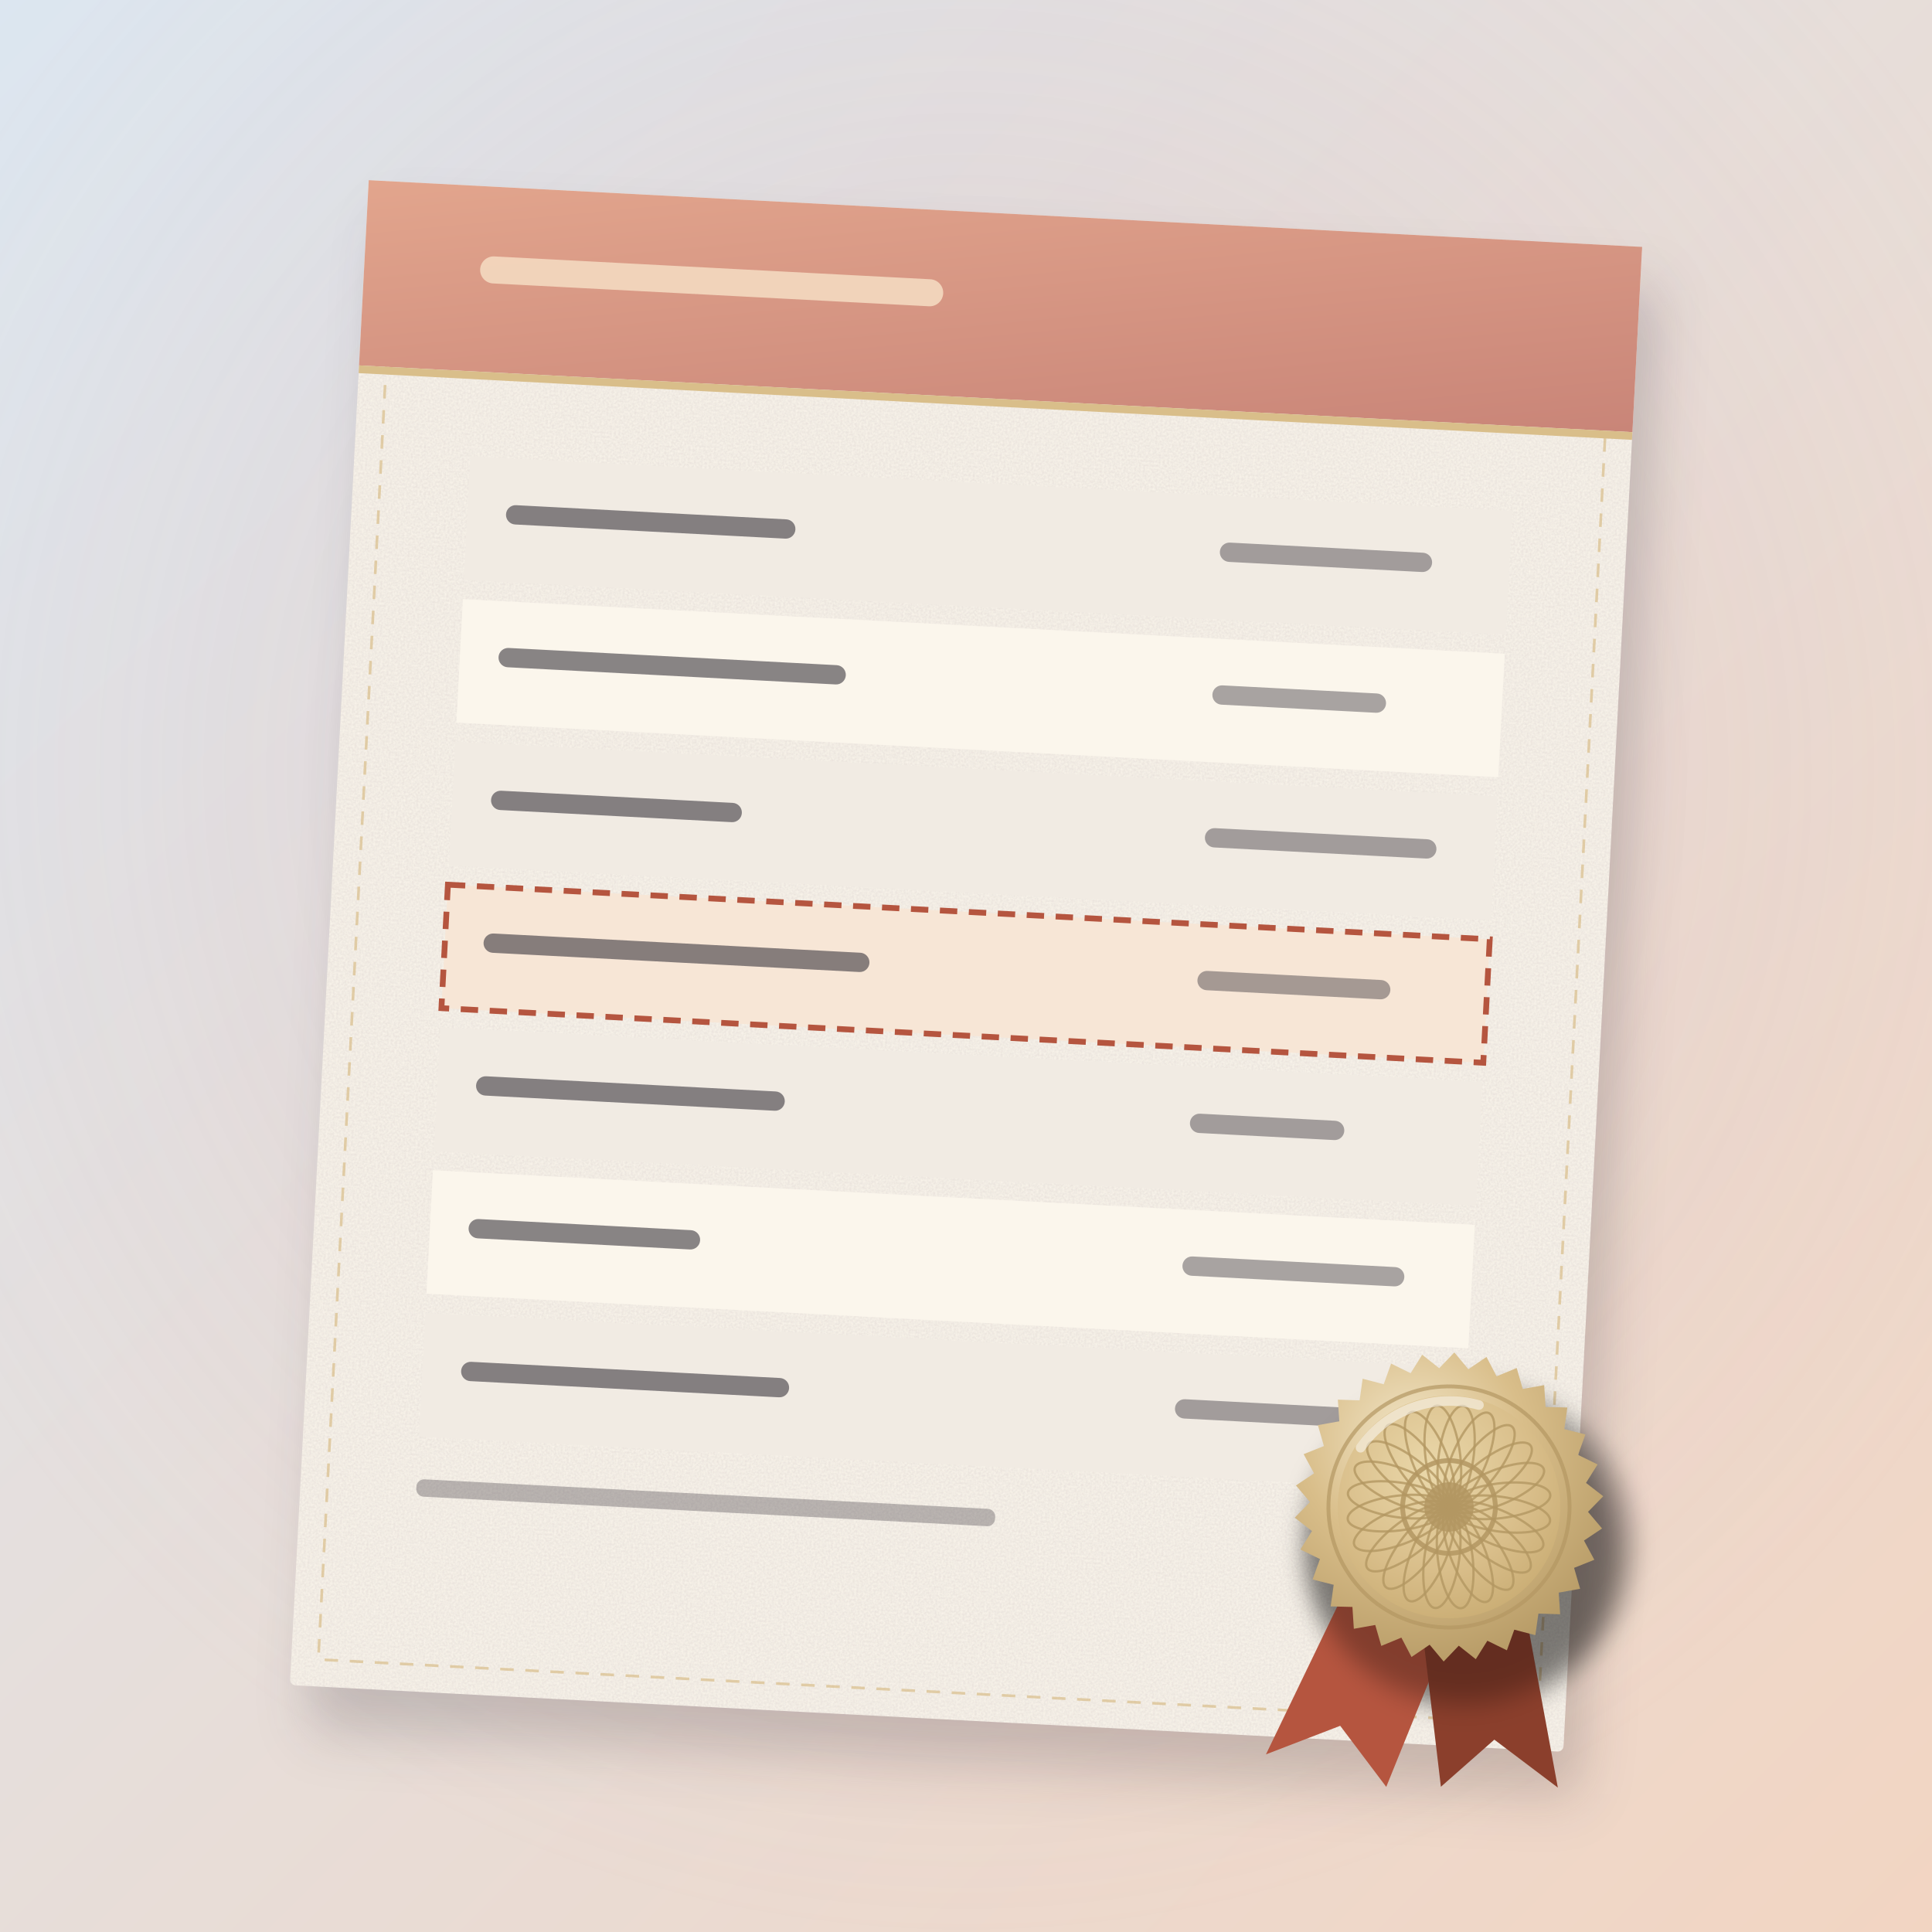
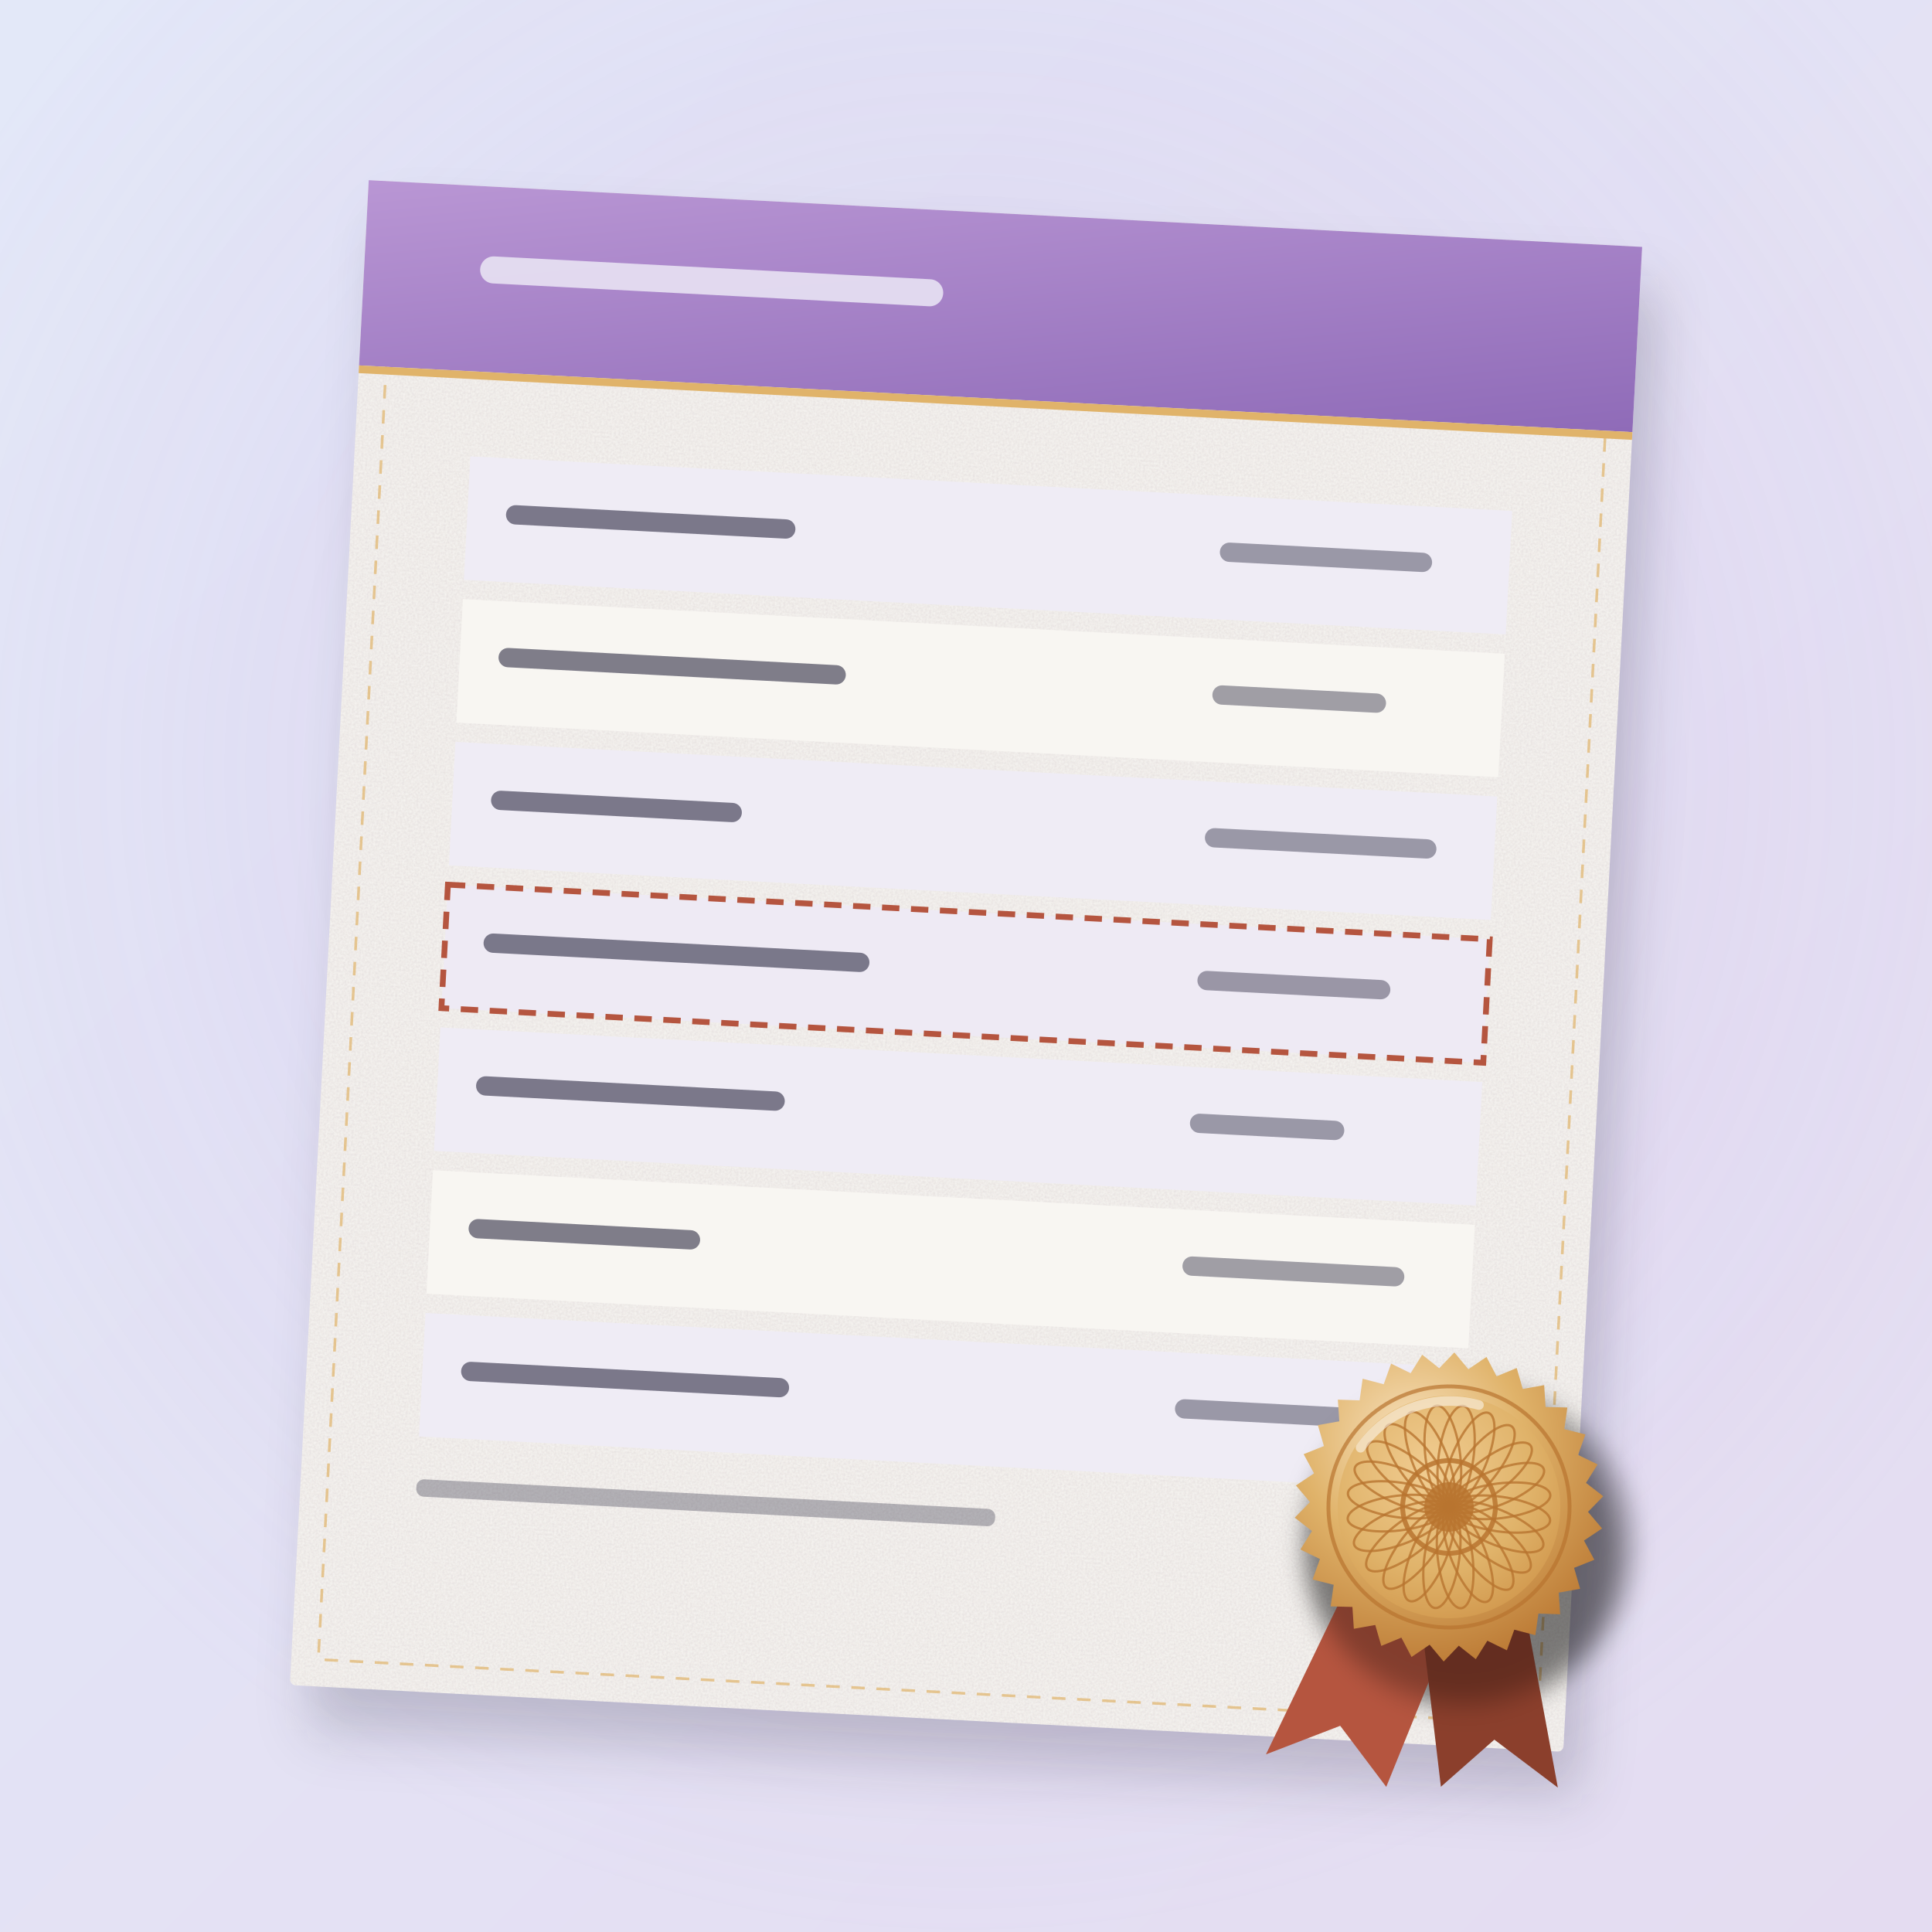
<svg xmlns="http://www.w3.org/2000/svg" width="1000" height="1000" viewBox="0 0 1000 1000">
  <defs>
    <filter id="grain" x="0" y="0" width="100%" height="100%">
      <feTurbulence type="fractalNoise" baseFrequency="0.9" numOctaves="2" seed="7" result="n" />
      <feColorMatrix in="n" type="matrix" values="0 0 0 0 0.27  0 0 0 0 0.2  0 0 0 0 0.25  0 0 0 0.5 0" result="g" />
      <feComposite in="g" in2="SourceGraphic" operator="in" />
    </filter>
    <filter id="soft" x="-20%" y="-20%" width="140%" height="150%">
      <feGaussianBlur stdDeviation="14" />
    </filter>
    <filter id="soft2" x="-20%" y="-20%" width="140%" height="150%">
      <feGaussianBlur stdDeviation="6" />
    </filter>
    <radialGradient id="brass" cx="35%" cy="30%" r="80%">
-       <stop offset="0" stop-color="#F2E6C8" />
-       <stop offset=".45" stop-color="#D9BE8A" />
-       <stop offset="1" stop-color="#B39762" />
+       <stop offset="0" stop-color="#F8E2BF" />
+       <stop offset=".45" stop-color="#E0B36A" />
+       <stop offset="1" stop-color="#B8742F" />
    </radialGradient>
    <radialGradient id="brassIn" cx="40%" cy="35%" r="75%">
-       <stop offset="0" stop-color="#EAD8AA" />
-       <stop offset=".6" stop-color="#D9BE8A" />
-       <stop offset="1" stop-color="#C7AA70" />
+       <stop offset="0" stop-color="#F1CD92" />
+       <stop offset=".6" stop-color="#E0B36A" />
+       <stop offset="1" stop-color="#CF9449" />
    </radialGradient>
    <linearGradient id="deskA" x1="0" y1="0" x2="1" y2="1">
-       <stop offset="0" stop-color="#DCE6F0" />
-       <stop offset="1" stop-color="#F2D5C2" />
+       <stop offset="0" stop-color="#E3E8F8" />
+       <stop offset="1" stop-color="#E4DCF1" />
    </linearGradient>
    <radialGradient id="glow" cx="50%" cy="40%" r="60%">
-       <stop offset="0" stop-color="#D9A9A6" stop-opacity=".22" />
-       <stop offset="1" stop-color="#D9A9A6" stop-opacity="0" />
+       <stop offset="0" stop-color="#C6A3DB" stop-opacity=".22" />
+       <stop offset="1" stop-color="#C6A3DB" stop-opacity="0" />
    </radialGradient>
    <linearGradient id="wineband" x1="0" y1="0" x2="1" y2="1">
-       <stop offset="0" stop-color="#E2A58D" />
-       <stop offset="1" stop-color="#C98578" />
+       <stop offset="0" stop-color="#B996D4" />
+       <stop offset="1" stop-color="#8F6BB8" />
    </linearGradient>
  </defs>
  <rect width="1000" height="1000" fill="url(#deskA)" />
  <rect width="1000" height="1000" fill="url(#glow)" />
  <g transform="rotate(3 500.0 500.0)">
-     <rect x="180" y="132" width="660" height="780" rx="3" fill="#2A2630" opacity=".2" filter="url(#soft)" />
-     <rect x="170" y="110" width="660" height="780" rx="3" fill="#FBF6EC" />
-     <rect x="170" y="110" width="660" height="780" rx="3" fill="#2A2630" filter="url(#grain)" opacity=".35" />
-     <rect x="184" y="124" width="632" height="752" rx="2" fill="none" stroke="#D9BE8A" stroke-width="1.4" stroke-dasharray="7 6" opacity=".7" />
+     <rect x="180" y="132" width="660" height="780" rx="3" fill="#1B1A33" opacity=".2" filter="url(#soft)" />
+     <rect x="170" y="110" width="660" height="780" rx="3" fill="#F8F6F2" />
+     <rect x="170" y="110" width="660" height="780" rx="3" fill="#1B1A33" filter="url(#grain)" opacity=".35" />
+     <rect x="184" y="124" width="632" height="752" rx="2" fill="none" stroke="#E0B36A" stroke-width="1.4" stroke-dasharray="7 6" opacity=".7" />
    <rect x="170" y="110" width="660" height="96" fill="url(#wineband)" />
-     <rect x="170" y="206" width="660" height="4" fill="#D9BE8A" />
-     <rect x="230" y="146" width="240" height="14" rx="7" fill="#F4D9C0" opacity=".9" />
-     <rect x="230" y="250" width="540" height="64" fill="#F1EBE3" />
-     <rect x="250" y="274" width="150" height="10" rx="5" fill="#2A2630" opacity=".55" />
-     <rect x="620" y="274" width="110" height="10" rx="5" fill="#2A2630" opacity=".4" />
-     <rect x="230" y="324" width="540" height="64" fill="#FBF6EC" />
-     <rect x="250" y="348" width="180" height="10" rx="5" fill="#2A2630" opacity=".55" />
-     <rect x="620" y="348" width="90" height="10" rx="5" fill="#2A2630" opacity=".4" />
-     <rect x="230" y="398" width="540" height="64" fill="#F1EBE3" />
-     <rect x="250" y="422" width="130" height="10" rx="5" fill="#2A2630" opacity=".55" />
-     <rect x="620" y="422" width="120" height="10" rx="5" fill="#2A2630" opacity=".4" />
-     <rect x="230" y="472" width="540" height="64" fill="#F7E6D6" />
-     <rect x="250" y="496" width="200" height="10" rx="5" fill="#2A2630" opacity=".55" />
-     <rect x="620" y="496" width="100" height="10" rx="5" fill="#2A2630" opacity=".4" />
+     <rect x="170" y="206" width="660" height="4" fill="#E0B36A" />
+     <rect x="230" y="146" width="240" height="14" rx="7" fill="#E8E2F3" opacity=".9" />
+     <rect x="230" y="250" width="540" height="64" fill="#EFECF5" />
+     <rect x="250" y="274" width="150" height="10" rx="5" fill="#1B1A33" opacity=".55" />
+     <rect x="620" y="274" width="110" height="10" rx="5" fill="#1B1A33" opacity=".4" />
+     <rect x="230" y="324" width="540" height="64" fill="#F8F6F2" />
+     <rect x="250" y="348" width="180" height="10" rx="5" fill="#1B1A33" opacity=".55" />
+     <rect x="620" y="348" width="90" height="10" rx="5" fill="#1B1A33" opacity=".4" />
+     <rect x="230" y="398" width="540" height="64" fill="#EFECF5" />
+     <rect x="250" y="422" width="130" height="10" rx="5" fill="#1B1A33" opacity=".55" />
+     <rect x="620" y="422" width="120" height="10" rx="5" fill="#1B1A33" opacity=".4" />
+     <rect x="230" y="472" width="540" height="64" fill="#EEEAF4" />
+     <rect x="250" y="496" width="200" height="10" rx="5" fill="#1B1A33" opacity=".55" />
+     <rect x="620" y="496" width="100" height="10" rx="5" fill="#1B1A33" opacity=".4" />
    <rect x="230" y="472" width="540" height="64" fill="none" stroke="#B5553F" stroke-width="3" stroke-dasharray="9 6" />
-     <rect x="230" y="546" width="540" height="64" fill="#F1EBE3" />
-     <rect x="250" y="570" width="160" height="10" rx="5" fill="#2A2630" opacity=".55" />
-     <rect x="620" y="570" width="80" height="10" rx="5" fill="#2A2630" opacity=".4" />
-     <rect x="230" y="620" width="540" height="64" fill="#FBF6EC" />
-     <rect x="250" y="644" width="120" height="10" rx="5" fill="#2A2630" opacity=".55" />
-     <rect x="620" y="644" width="115" height="10" rx="5" fill="#2A2630" opacity=".4" />
-     <rect x="230" y="694" width="540" height="64" fill="#F1EBE3" />
-     <rect x="250" y="718" width="170" height="10" rx="5" fill="#2A2630" opacity=".55" />
-     <rect x="620" y="718" width="95" height="10" rx="5" fill="#2A2630" opacity=".4" />
-     <rect x="230" y="780" width="300" height="9" rx="4" fill="#2A2630" opacity=".3" />
+     <rect x="230" y="546" width="540" height="64" fill="#EFECF5" />
+     <rect x="250" y="570" width="160" height="10" rx="5" fill="#1B1A33" opacity=".55" />
+     <rect x="620" y="570" width="80" height="10" rx="5" fill="#1B1A33" opacity=".4" />
+     <rect x="230" y="620" width="540" height="64" fill="#F8F6F2" />
+     <rect x="250" y="644" width="120" height="10" rx="5" fill="#1B1A33" opacity=".55" />
+     <rect x="620" y="644" width="115" height="10" rx="5" fill="#1B1A33" opacity=".4" />
+     <rect x="230" y="694" width="540" height="64" fill="#EFECF5" />
+     <rect x="250" y="718" width="170" height="10" rx="5" fill="#1B1A33" opacity=".55" />
+     <rect x="620" y="718" width="95" height="10" rx="5" fill="#1B1A33" opacity=".4" />
+     <rect x="230" y="780" width="300" height="9" rx="4" fill="#1B1A33" opacity=".3" />
  </g>
  <g>
    <ellipse cx="760" cy="800" rx="86" ry="84" fill="#000" opacity=".3" filter="url(#soft2)" />
  </g>
  <g transform="rotate(8 750 780)">
    <path d="M706.0 820.0 L674.0 920.0 L710.0 900.0 L738.0 928.0 L758.0 848.0 Z" fill="#B5553F" />
    <path d="M794.0 820.0 L826.0 916.0 L790.0 896.0 L766.0 924.0 L746.0 848.0 Z" fill="#8B3F2C" />
    <ellipse cx="760" cy="802" rx="80" ry="78.4" fill="#000" opacity=".28" filter="url(#soft2)" />
    <polygon points="830.0,780.0 821.6,787.5 828.3,796.6 818.5,802.2 823.1,812.5 812.4,816.0 814.7,827.0 803.5,828.2 803.5,839.5 792.3,838.2 790.0,849.3 779.3,845.8 774.7,856.1 765.0,850.4 758.4,859.6 750.0,852.0 741.6,859.6 735.0,850.4 725.3,856.1 720.7,845.8 710.0,849.3 707.7,838.2 696.5,839.5 696.5,828.2 685.3,827.0 687.6,816.0 676.9,812.5 681.5,802.2 671.7,796.6 678.4,787.5 670.0,780.0 678.4,772.5 671.7,763.4 681.5,757.8 676.9,747.5 687.6,744.0 685.3,733.0 696.5,731.8 696.5,720.5 707.7,721.8 710.0,710.7 720.7,714.2 725.3,703.9 735.0,709.6 741.6,700.4 750.0,708.0 758.4,700.4 765.0,709.6 774.7,703.9 779.3,714.2 790.0,710.7 792.3,721.8 803.5,720.5 803.5,731.8 814.7,733.0 812.4,744.0 823.1,747.5 818.5,757.8 828.3,763.4 821.6,772.5" fill="url(#brass)" />
-     <circle cx="750" cy="780" r="62.4" fill="none" stroke="#B39762" stroke-width="2" opacity=".7" />
+     <circle cx="750" cy="780" r="62.4" fill="none" stroke="#B8742F" stroke-width="2" opacity=".7" />
    <circle cx="750" cy="780" r="57.6" fill="url(#brassIn)" />
-     <ellipse cx="776.4" cy="780.0" rx="26.4" ry="9.0" transform="rotate(0.0 776.4 780.0)" fill="none" stroke="#B39762" stroke-width="1.2" opacity="0.8" />
-     <ellipse cx="775.5" cy="786.8" rx="26.4" ry="9.0" transform="rotate(15.0 775.5 786.8)" fill="none" stroke="#B39762" stroke-width="1.2" opacity="0.8" />
-     <ellipse cx="772.9" cy="793.2" rx="26.4" ry="9.0" transform="rotate(30.0 772.9 793.2)" fill="none" stroke="#B39762" stroke-width="1.2" opacity="0.8" />
-     <ellipse cx="768.7" cy="798.7" rx="26.4" ry="9.0" transform="rotate(45.0 768.7 798.7)" fill="none" stroke="#B39762" stroke-width="1.2" opacity="0.8" />
-     <ellipse cx="763.2" cy="802.9" rx="26.4" ry="9.0" transform="rotate(60.0 763.2 802.9)" fill="none" stroke="#B39762" stroke-width="1.2" opacity="0.8" />
-     <ellipse cx="756.8" cy="805.5" rx="26.4" ry="9.0" transform="rotate(75.0 756.8 805.5)" fill="none" stroke="#B39762" stroke-width="1.2" opacity="0.8" />
-     <ellipse cx="750.0" cy="806.4" rx="26.4" ry="9.0" transform="rotate(90.0 750.0 806.4)" fill="none" stroke="#B39762" stroke-width="1.2" opacity="0.8" />
-     <ellipse cx="743.2" cy="805.5" rx="26.4" ry="9.0" transform="rotate(105.0 743.2 805.5)" fill="none" stroke="#B39762" stroke-width="1.2" opacity="0.8" />
-     <ellipse cx="736.8" cy="802.9" rx="26.4" ry="9.0" transform="rotate(120.0 736.8 802.9)" fill="none" stroke="#B39762" stroke-width="1.2" opacity="0.8" />
-     <ellipse cx="731.3" cy="798.7" rx="26.4" ry="9.0" transform="rotate(135.0 731.3 798.7)" fill="none" stroke="#B39762" stroke-width="1.2" opacity="0.8" />
-     <ellipse cx="727.1" cy="793.2" rx="26.4" ry="9.0" transform="rotate(150.0 727.1 793.2)" fill="none" stroke="#B39762" stroke-width="1.2" opacity="0.8" />
-     <ellipse cx="724.5" cy="786.8" rx="26.4" ry="9.0" transform="rotate(165.0 724.5 786.8)" fill="none" stroke="#B39762" stroke-width="1.2" opacity="0.8" />
-     <ellipse cx="723.6" cy="780.0" rx="26.4" ry="9.0" transform="rotate(180.0 723.6 780.0)" fill="none" stroke="#B39762" stroke-width="1.2" opacity="0.8" />
-     <ellipse cx="724.5" cy="773.2" rx="26.4" ry="9.0" transform="rotate(195.0 724.5 773.2)" fill="none" stroke="#B39762" stroke-width="1.2" opacity="0.8" />
-     <ellipse cx="727.1" cy="766.8" rx="26.4" ry="9.0" transform="rotate(210.0 727.1 766.8)" fill="none" stroke="#B39762" stroke-width="1.2" opacity="0.8" />
-     <ellipse cx="731.3" cy="761.3" rx="26.4" ry="9.0" transform="rotate(225.0 731.3 761.3)" fill="none" stroke="#B39762" stroke-width="1.2" opacity="0.8" />
-     <ellipse cx="736.8" cy="757.1" rx="26.4" ry="9.0" transform="rotate(240.0 736.8 757.1)" fill="none" stroke="#B39762" stroke-width="1.2" opacity="0.8" />
-     <ellipse cx="743.2" cy="754.5" rx="26.4" ry="9.0" transform="rotate(255.0 743.2 754.5)" fill="none" stroke="#B39762" stroke-width="1.2" opacity="0.8" />
-     <ellipse cx="750.0" cy="753.6" rx="26.4" ry="9.0" transform="rotate(270.0 750.0 753.6)" fill="none" stroke="#B39762" stroke-width="1.2" opacity="0.8" />
-     <ellipse cx="756.8" cy="754.5" rx="26.4" ry="9.0" transform="rotate(285.0 756.8 754.5)" fill="none" stroke="#B39762" stroke-width="1.2" opacity="0.8" />
-     <ellipse cx="763.2" cy="757.1" rx="26.4" ry="9.0" transform="rotate(300.0 763.2 757.1)" fill="none" stroke="#B39762" stroke-width="1.2" opacity="0.8" />
-     <ellipse cx="768.7" cy="761.3" rx="26.4" ry="9.0" transform="rotate(315.0 768.7 761.3)" fill="none" stroke="#B39762" stroke-width="1.2" opacity="0.8" />
-     <ellipse cx="772.9" cy="766.8" rx="26.4" ry="9.0" transform="rotate(330.0 772.9 766.8)" fill="none" stroke="#B39762" stroke-width="1.2" opacity="0.8" />
-     <ellipse cx="775.5" cy="773.2" rx="26.4" ry="9.0" transform="rotate(345.0 775.5 773.2)" fill="none" stroke="#B39762" stroke-width="1.2" opacity="0.8" />
-     <circle cx="750" cy="780" r="24.0" fill="none" stroke="#B39762" stroke-width="2.5" opacity=".85" />
-     <circle cx="750" cy="780" r="12.8" fill="#B39762" opacity=".85" />
+     <ellipse cx="776.4" cy="780.0" rx="26.4" ry="9.0" transform="rotate(0.0 776.4 780.0)" fill="none" stroke="#B8742F" stroke-width="1.2" opacity="0.8" />
+     <ellipse cx="775.5" cy="786.8" rx="26.4" ry="9.0" transform="rotate(15.0 775.5 786.8)" fill="none" stroke="#B8742F" stroke-width="1.2" opacity="0.8" />
+     <ellipse cx="772.9" cy="793.2" rx="26.4" ry="9.0" transform="rotate(30.0 772.9 793.2)" fill="none" stroke="#B8742F" stroke-width="1.2" opacity="0.8" />
+     <ellipse cx="768.7" cy="798.7" rx="26.4" ry="9.0" transform="rotate(45.0 768.7 798.7)" fill="none" stroke="#B8742F" stroke-width="1.2" opacity="0.8" />
+     <ellipse cx="763.2" cy="802.9" rx="26.4" ry="9.0" transform="rotate(60.0 763.2 802.9)" fill="none" stroke="#B8742F" stroke-width="1.2" opacity="0.8" />
+     <ellipse cx="756.8" cy="805.5" rx="26.4" ry="9.0" transform="rotate(75.0 756.8 805.5)" fill="none" stroke="#B8742F" stroke-width="1.2" opacity="0.8" />
+     <ellipse cx="750.0" cy="806.4" rx="26.4" ry="9.0" transform="rotate(90.0 750.0 806.4)" fill="none" stroke="#B8742F" stroke-width="1.2" opacity="0.8" />
+     <ellipse cx="743.2" cy="805.5" rx="26.4" ry="9.0" transform="rotate(105.0 743.2 805.5)" fill="none" stroke="#B8742F" stroke-width="1.2" opacity="0.8" />
+     <ellipse cx="736.8" cy="802.9" rx="26.4" ry="9.0" transform="rotate(120.0 736.8 802.9)" fill="none" stroke="#B8742F" stroke-width="1.2" opacity="0.8" />
+     <ellipse cx="731.3" cy="798.7" rx="26.4" ry="9.0" transform="rotate(135.0 731.3 798.7)" fill="none" stroke="#B8742F" stroke-width="1.2" opacity="0.8" />
+     <ellipse cx="727.1" cy="793.2" rx="26.4" ry="9.0" transform="rotate(150.0 727.1 793.2)" fill="none" stroke="#B8742F" stroke-width="1.2" opacity="0.8" />
+     <ellipse cx="724.5" cy="786.8" rx="26.4" ry="9.0" transform="rotate(165.0 724.5 786.8)" fill="none" stroke="#B8742F" stroke-width="1.2" opacity="0.8" />
+     <ellipse cx="723.6" cy="780.0" rx="26.4" ry="9.0" transform="rotate(180.0 723.6 780.0)" fill="none" stroke="#B8742F" stroke-width="1.2" opacity="0.8" />
+     <ellipse cx="724.5" cy="773.2" rx="26.4" ry="9.0" transform="rotate(195.0 724.5 773.2)" fill="none" stroke="#B8742F" stroke-width="1.2" opacity="0.8" />
+     <ellipse cx="727.1" cy="766.8" rx="26.4" ry="9.0" transform="rotate(210.0 727.1 766.8)" fill="none" stroke="#B8742F" stroke-width="1.2" opacity="0.8" />
+     <ellipse cx="731.3" cy="761.3" rx="26.4" ry="9.0" transform="rotate(225.0 731.3 761.3)" fill="none" stroke="#B8742F" stroke-width="1.2" opacity="0.8" />
+     <ellipse cx="736.8" cy="757.1" rx="26.4" ry="9.0" transform="rotate(240.0 736.8 757.1)" fill="none" stroke="#B8742F" stroke-width="1.2" opacity="0.8" />
+     <ellipse cx="743.2" cy="754.5" rx="26.4" ry="9.0" transform="rotate(255.0 743.2 754.5)" fill="none" stroke="#B8742F" stroke-width="1.2" opacity="0.8" />
+     <ellipse cx="750.0" cy="753.6" rx="26.4" ry="9.0" transform="rotate(270.0 750.0 753.6)" fill="none" stroke="#B8742F" stroke-width="1.2" opacity="0.8" />
+     <ellipse cx="756.8" cy="754.5" rx="26.4" ry="9.0" transform="rotate(285.0 756.8 754.5)" fill="none" stroke="#B8742F" stroke-width="1.2" opacity="0.8" />
+     <ellipse cx="763.2" cy="757.1" rx="26.4" ry="9.0" transform="rotate(300.0 763.2 757.1)" fill="none" stroke="#B8742F" stroke-width="1.2" opacity="0.8" />
+     <ellipse cx="768.7" cy="761.3" rx="26.4" ry="9.0" transform="rotate(315.0 768.7 761.3)" fill="none" stroke="#B8742F" stroke-width="1.2" opacity="0.8" />
+     <ellipse cx="772.9" cy="766.8" rx="26.4" ry="9.0" transform="rotate(330.0 772.9 766.8)" fill="none" stroke="#B8742F" stroke-width="1.2" opacity="0.8" />
+     <ellipse cx="775.5" cy="773.2" rx="26.4" ry="9.0" transform="rotate(345.0 775.5 773.2)" fill="none" stroke="#B8742F" stroke-width="1.2" opacity="0.8" />
+     <circle cx="750" cy="780" r="24.0" fill="none" stroke="#B8742F" stroke-width="2.5" opacity=".85" />
+     <circle cx="750" cy="780" r="12.8" fill="#B8742F" opacity=".85" />
    <path d="M700.4 756.0 A56.0 56.0 0 0 1 758.0 725.6" fill="none" stroke="#fff" stroke-opacity=".5" stroke-width="5" stroke-linecap="round" />
  </g>
</svg>
